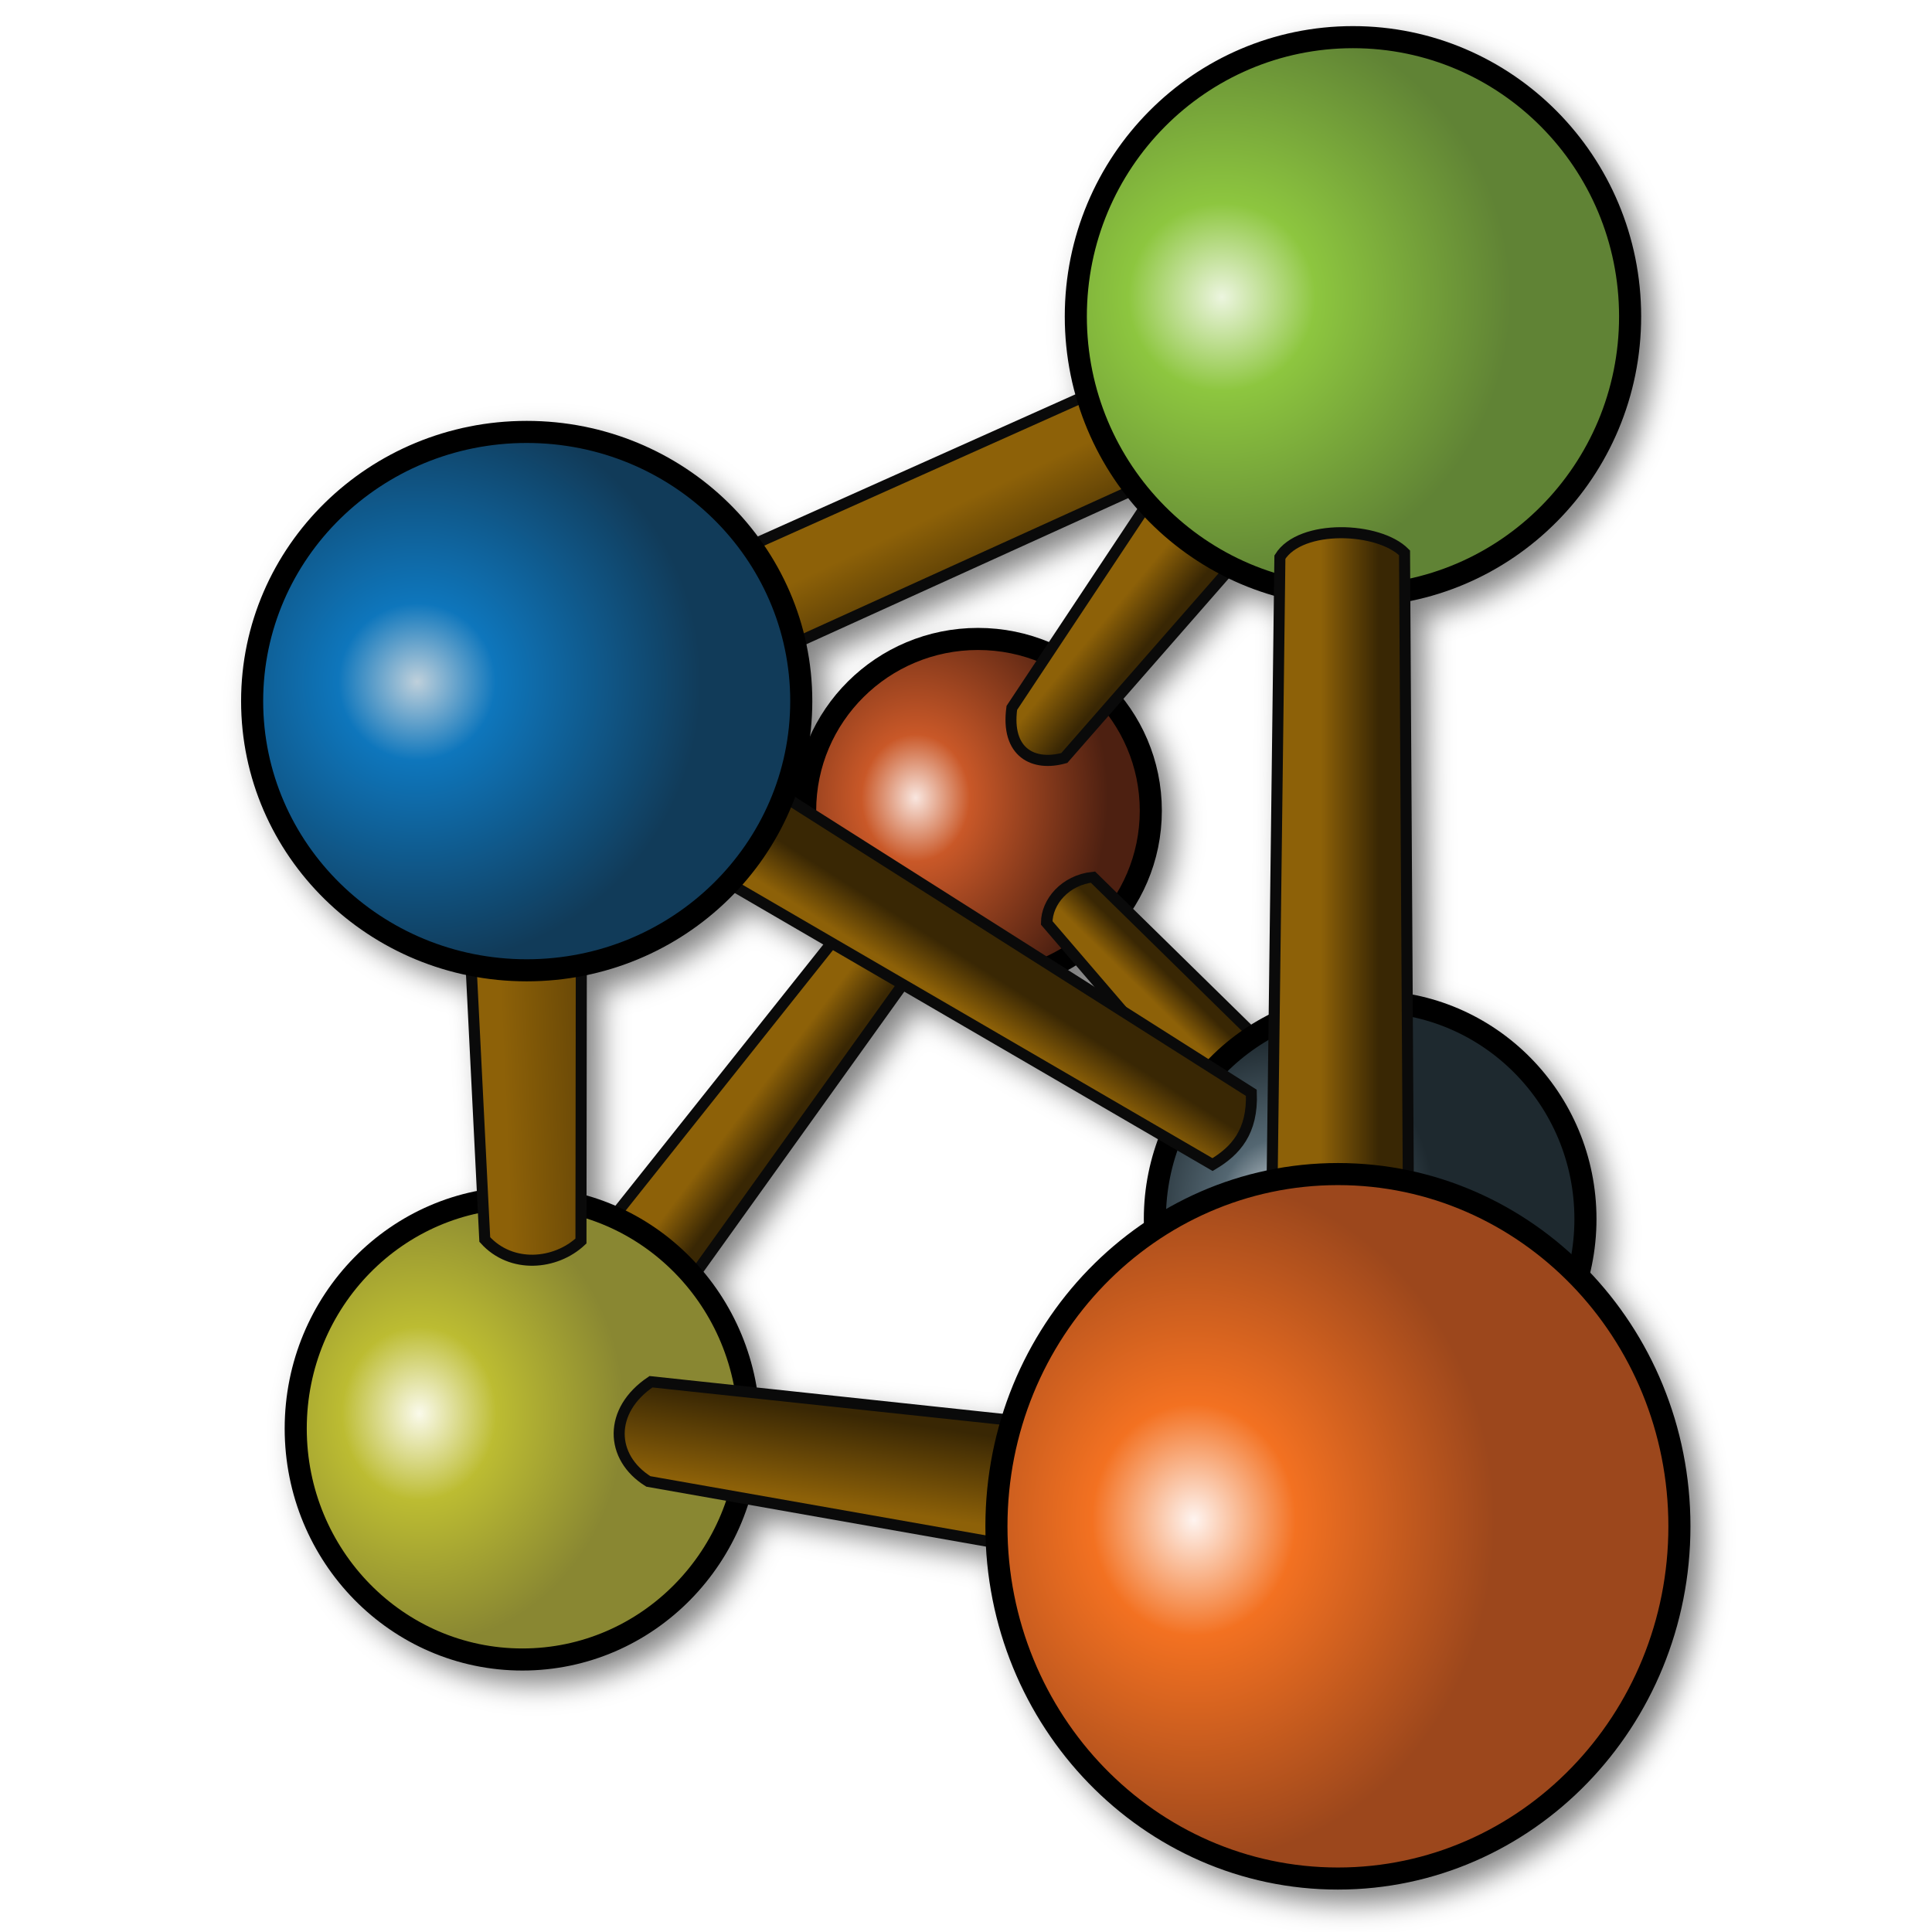
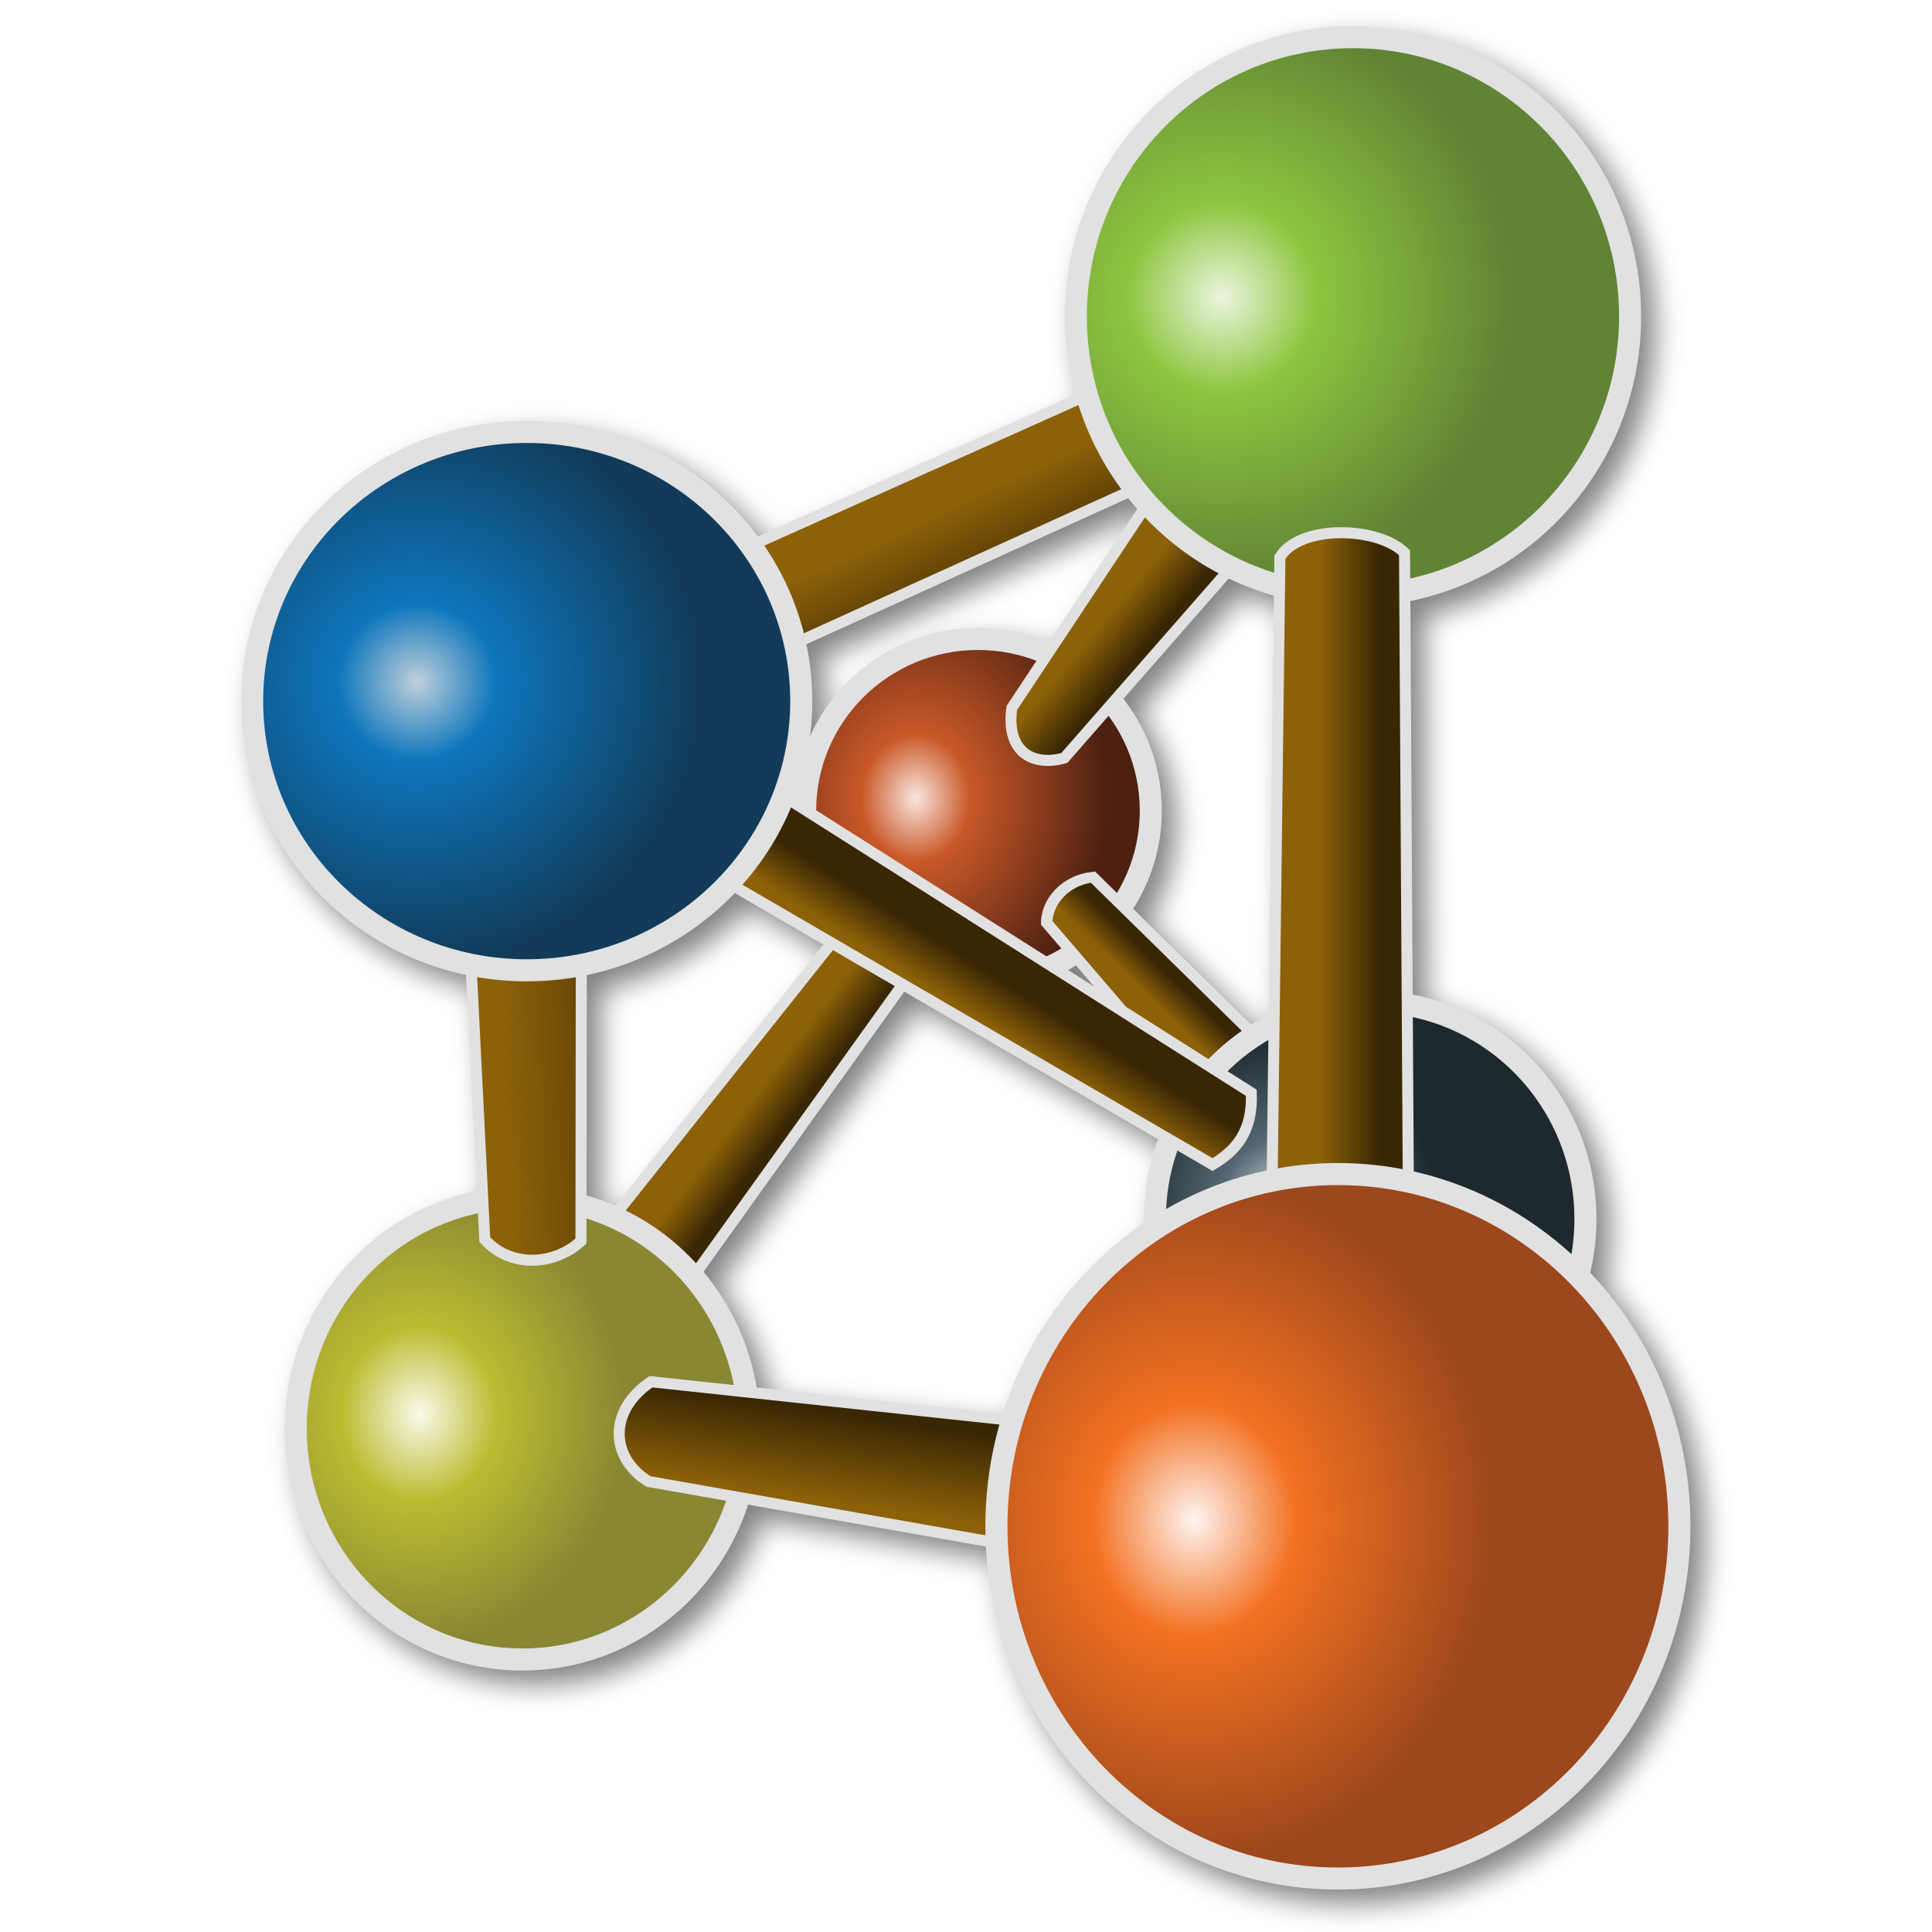
<svg xmlns="http://www.w3.org/2000/svg" xmlns:xlink="http://www.w3.org/1999/xlink" version="1.0" width="700" height="700" viewBox="0 0 7000 7000" preserveAspectRatio="xMidYMid meet" id="svg12359">
  <defs id="defs13426">
    <linearGradient id="linearGradient15533">
      <stop id="stop15535" offset="0" style="stop-color:#ecf5df;stop-opacity:1" />
      <stop style="stop-color:#8dc63f;stop-opacity:1" offset="0.324" id="stop15537" />
      <stop id="stop15539" offset="1" style="stop-color:#608335;stop-opacity:1" />
    </linearGradient>
    <linearGradient id="linearGradient15525">
      <stop id="stop15527" offset="0" style="stop-color:#fafaeb;stop-opacity:1" />
      <stop style="stop-color:#bcbc32;stop-opacity:1" offset="0.376" id="stop15529" />
      <stop id="stop15531" offset="1" style="stop-color:#898732;stop-opacity:1" />
    </linearGradient>
    <linearGradient id="linearGradient15517">
      <stop id="stop15519" offset="0" style="stop-color:#f9e6df;stop-opacity:1" />
      <stop style="stop-color:#c95828;stop-opacity:1" offset="0.282" id="stop15521" />
      <stop id="stop15523" offset="1" style="stop-color:#4d2011;stop-opacity:1" />
    </linearGradient>
    <linearGradient id="linearGradient15509">
      <stop id="stop15511" offset="0" style="stop-color:#bfd0db;stop-opacity:1" />
      <stop style="stop-color:#0e76bc;stop-opacity:1" offset="0.277" id="stop15513" />
      <stop id="stop15515" offset="1" style="stop-color:#113b59;stop-opacity:1" />
    </linearGradient>
    <linearGradient id="linearGradient15499">
      <stop id="stop15501" offset="0" style="stop-color:#fef4f0;stop-opacity:1" />
      <stop style="stop-color:#f37121;stop-opacity:1" offset="0.339" id="stop15503" />
      <stop id="stop15505" offset="1" style="stop-color:#9c471c;stop-opacity:1" />
    </linearGradient>
    <linearGradient id="linearGradient15469">
      <stop style="stop-color:#dce3e8;stop-opacity:1" offset="0" id="stop15471" />
      <stop id="stop15481" offset="0.405" style="stop-color:#546772;stop-opacity:1;" />
      <stop style="stop-color:#1e292f;stop-opacity:1" offset="1" id="stop15473" />
    </linearGradient>
    <linearGradient id="linearGradient15358">
      <stop style="stop-color:#8d6108;stop-opacity:1;" offset="0" id="stop15360" />
      <stop style="stop-color:#392704;stop-opacity:1" offset="1" id="stop15362" />
    </linearGradient>
    <linearGradient id="linearGradient15302">
      <stop id="stop15306" offset="0" style="stop-color:#8d6108;stop-opacity:1;" />
      <stop id="stop15308" offset="1" style="stop-color:#392704;stop-opacity:1" />
    </linearGradient>
-     <linearGradient xlink:href="#linearGradient15302" id="linearGradient15286" x1="4329.025" y1="3381.588" x2="4539.248" y2="3381.588" gradientUnits="userSpaceOnUse" />
+     <linearGradient xlink:href="#linearGradient15302" id="linearGradient15286" x1="4329.025" y1="3381.588" x2="4539.248" y2="3381.588" gradientUnits="userSpaceOnUse" gradientTransform="translate(693.6987,517.5213)" />
    <linearGradient xlink:href="#linearGradient15302" id="linearGradient15318" x1="5632.592" y1="1677.555" x2="5635.948" y2="1513.266" gradientUnits="userSpaceOnUse" />
    <linearGradient xlink:href="#linearGradient15302" id="linearGradient15326" x1="5155.363" y1="-185.044" x2="5150.141" y2="-294.59" gradientUnits="userSpaceOnUse" />
    <linearGradient xlink:href="#linearGradient15302" id="linearGradient15334" x1="419.03" y1="4251.473" x2="411.115" y2="4426.775" gradientUnits="userSpaceOnUse" />
    <linearGradient xlink:href="#linearGradient15358" id="linearGradient15342" x1="3521.27" y1="5116.37" x2="3521.805" y2="4792.325" gradientUnits="userSpaceOnUse" />
    <linearGradient xlink:href="#linearGradient15358" id="linearGradient15370" x1="-1864.708" y1="4250.473" x2="-1866.604" y2="4406.271" gradientUnits="userSpaceOnUse" />
    <linearGradient xlink:href="#linearGradient15358" id="linearGradient15378" x1="2304.552" y1="3004.182" x2="2311.82" y2="3424.472" gradientUnits="userSpaceOnUse" />
-     <linearGradient xlink:href="#linearGradient15358" id="linearGradient15392" x1="1362.553" y1="3843.111" x2="2047.723" y2="3811.967" gradientUnits="userSpaceOnUse" />
-     <radialGradient xlink:href="#linearGradient15533" id="radialGradient15475" cx="3651.26" cy="1191.044" fx="3651.26" fy="1191.044" r="1004.163" gradientTransform="matrix(1.042441,0.02050033,-0.02058109,1.046545,189.1585,-137.8585)" gradientUnits="userSpaceOnUse" />
-     <radialGradient xlink:href="#linearGradient15517" id="radialGradient15489" cx="2751.413" cy="2994.47" fx="2751.413" fy="2994.47" r="626.199" gradientTransform="matrix(1.111949,0.00733834,-0.00860958,1.304579,-172.2882,-929.0961)" gradientUnits="userSpaceOnUse" />
-     <radialGradient xlink:href="#linearGradient15469" id="radialGradient15491" cx="4039.512" cy="4457.482" fx="4039.512" fy="4457.482" r="780.02" gradientTransform="matrix(0.7103159,-0.02695243,0.03035683,0.8000369,1184.233,1027.47)" gradientUnits="userSpaceOnUse" />
-     <radialGradient xlink:href="#linearGradient15499" id="radialGradient15493" cx="3732.047" cy="5649.134" fx="3732.047" fy="5649.134" r="1237.288" gradientTransform="matrix(0.88039,-0.00993027,0.0112797,1.000024,520.2723,1.510988)" gradientUnits="userSpaceOnUse" />
-     <radialGradient xlink:href="#linearGradient15525" id="radialGradient15495" cx="923.31" cy="5239.671" fx="923.31" fy="5239.671" r="821.284" gradientTransform="matrix(0.9057056,-0.00451836,0.00508014,1.018324,199.9263,-103.1997)" gradientUnits="userSpaceOnUse" />
-     <radialGradient xlink:href="#linearGradient15509" id="radialGradient15497" cx="916.671" cy="2580.827" fx="916.671" fy="2580.827" r="994.791" gradientTransform="matrix(1.033735,0.00580377,-0.00579498,1.032169,122.3667,-91.99885)" gradientUnits="userSpaceOnUse" />
+     <linearGradient xlink:href="#linearGradient15358" id="linearGradient15392" x1="1362.553" y1="3843.111" x2="2047.723" y2="3811.967" gradientUnits="userSpaceOnUse" gradientTransform="translate(693.6987,517.5213)" />
+     <radialGradient xlink:href="#linearGradient15533" id="radialGradient15475" cx="3651.26" cy="1191.044" fx="3651.26" fy="1191.044" r="1004.163" gradientTransform="matrix(1.042441,0.02050033,-0.02058109,1.046545,882.8572,379.6628)" gradientUnits="userSpaceOnUse" />
+     <radialGradient xlink:href="#linearGradient15517" id="radialGradient15489" cx="2751.413" cy="2994.47" fx="2751.413" fy="2994.47" r="626.199" gradientTransform="matrix(1.111949,0.00733834,-0.00860958,1.304579,521.4105,-411.5748)" gradientUnits="userSpaceOnUse" />
+     <radialGradient xlink:href="#linearGradient15469" id="radialGradient15491" cx="4039.512" cy="4457.482" fx="4039.512" fy="4457.482" r="780.02" gradientTransform="matrix(0.7103159,-0.02695243,0.03035683,0.8000369,1877.932,1544.991)" gradientUnits="userSpaceOnUse" />
+     <radialGradient xlink:href="#linearGradient15499" id="radialGradient15493" cx="3732.047" cy="5649.134" fx="3732.047" fy="5649.134" r="1237.288" gradientTransform="matrix(0.88039,-0.00993027,0.0112797,1.000024,1213.971,519.0323)" gradientUnits="userSpaceOnUse" />
+     <radialGradient xlink:href="#linearGradient15525" id="radialGradient15495" cx="923.31" cy="5239.671" fx="923.31" fy="5239.671" r="821.284" gradientTransform="matrix(0.9057056,-0.00451836,0.00508014,1.018324,893.625,414.3216)" gradientUnits="userSpaceOnUse" />
+     <radialGradient xlink:href="#linearGradient15509" id="radialGradient15497" cx="916.671" cy="2580.827" fx="916.671" fy="2580.827" r="994.791" gradientTransform="matrix(1.033735,0.00580377,-0.00579498,1.032169,816.0654,425.5224)" gradientUnits="userSpaceOnUse" />
    <filter style="color-interpolation-filters:sRGB" id="filter10552">
      <feFlood flood-opacity="0.498" flood-color="rgb(0,0,0)" result="flood" id="feFlood10554" />
      <feComposite in="flood" in2="SourceGraphic" operator="in" result="composite1" id="feComposite10556" />
      <feGaussianBlur in="composite1" stdDeviation="50" result="blur" id="feGaussianBlur10558" />
      <feOffset dx="50" dy="50" result="offset" id="feOffset10560" />
      <feComposite in="SourceGraphic" in2="offset" operator="over" result="composite2" id="feComposite10562" />
    </filter>
+     <filter style="color-interpolation-filters:sRGB;" id="filter5140">
+       <feFlood flood-opacity="0.498" flood-color="rgb(0,0,0)" result="flood" id="feFlood5142" />
+       <feComposite in="flood" in2="SourceGraphic" operator="in" result="composite1" id="feComposite5144" />
+       <feGaussianBlur in="composite1" stdDeviation="50" result="blur" id="feGaussianBlur5146" />
+       <feOffset dx="50" dy="50" result="offset" id="feOffset5148" />
+       <feComposite in="SourceGraphic" in2="offset" operator="over" result="composite2" id="feComposite5150" />
+     </filter>
  </defs>
  <g id="layer15" style="display:inline;opacity:1" transform="translate(-237.4709,-624.5089)">
-     <g id="g10524" style="filter:url(#filter10552)" transform="translate(693.6987,517.5213)">
-       <ellipse ry="622.306" rx="626.199" cy="3044.332" cx="3087.156" id="path14530-6" style="fill:url(#radialGradient15489);fill-opacity:1;fill-rule:evenodd;stroke:#000000;stroke-width:80;stroke-linecap:butt;stroke-linejoin:miter;stroke-miterlimit:4;stroke-dasharray:none;stroke-opacity:1" />
-       <path id="rect15269" d="m -2793.091,4090.333 1726.296,66.447 22.149,283.625 -1739.603,20.631 z" style="fill:url(#linearGradient15370);fill-opacity:1;fill-rule:nonzero;stroke:#0a0a0a;stroke-width:40;stroke-miterlimit:4;stroke-dasharray:none;stroke-opacity:1" transform="matrix(0.592175,-0.8058094,0.8058094,0.592175,0,0)" />
-       <ellipse ry="836.856" rx="821.284" cy="5282.812" cx="1436.52" id="path14530-35" style="fill:url(#radialGradient15495);fill-opacity:1;fill-rule:evenodd;stroke:#000000;stroke-width:80;stroke-linecap:butt;stroke-linejoin:miter;stroke-miterlimit:4;stroke-dasharray:none;stroke-opacity:1" />
-       <path id="rect15259" d="m 1222.405,3044.332 428.231,7.786 -1.947,1551.364 c -92.135,86.295 -252.454,100.903 -348.481,-5.505 z" style="fill:url(#linearGradient15392);fill-opacity:1;fill-rule:nonzero;stroke:#0a0a0a;stroke-width:40;stroke-miterlimit:4;stroke-dasharray:none;stroke-opacity:1" />
-       <path id="rect15265" d="m 4762.529,-337.059 1146.338,-54.613 21.173,334.532 -1139.716,-43.406 c -60.085,-52.129 -81.425,-155.022 -27.795,-236.513 z" style="fill:url(#linearGradient15326);fill-opacity:1;fill-rule:nonzero;stroke:#0a0a0a;stroke-width:40.072;stroke-miterlimit:4;stroke-dasharray:none;stroke-opacity:1" transform="matrix(0.6799098,0.7332957,-0.7881251,0.6155151,0,0)" />
-       <ellipse ry="787.806" rx="780.02" cy="4523.675" cx="4508.105" id="path14530-7" style="fill:url(#radialGradient15491);fill-opacity:1;fill-rule:evenodd;stroke:#000000;stroke-width:80;stroke-linecap:butt;stroke-linejoin:miter;stroke-miterlimit:4;stroke-dasharray:none;stroke-opacity:1" />
-       <path id="rect15263" d="m -131.271,4172.478 1124.035,-71.216 -27.846,410.711 -1122.241,-78.314 c -92.188,-68.958 -116.666,-179.969 26.052,-261.181 z" style="fill:url(#linearGradient15334);fill-opacity:1;fill-rule:nonzero;stroke:#0a0a0a;stroke-width:40.002;stroke-miterlimit:4;stroke-dasharray:none;stroke-opacity:1" transform="matrix(0.6045911,-0.796536,0.7883036,0.6152865,0,0)" />
-       <path id="rect15261" d="m 1190.386,2836.11 1414.663,10.867 17.399,380.902 -1435.296,-3.171 z" style="fill:url(#linearGradient15378);fill-opacity:1;fill-rule:nonzero;stroke:#0a0a0a;stroke-width:40;stroke-miterlimit:4;stroke-dasharray:none;stroke-opacity:1" transform="matrix(0.9096215,-0.4154379,0.4154379,0.9096215,0,0)" />
-       <ellipse ry="1011.949" rx="1004.163" cy="1253.549" cx="4445.815" id="path14530" style="fill:url(#radialGradient15475);fill-opacity:1;fill-rule:evenodd;stroke:#000000;stroke-width:80;stroke-linecap:butt;stroke-linejoin:miter;stroke-miterlimit:4;stroke-dasharray:none;stroke-opacity:1" />
-       <path id="rect15267" d="m 3229.939,1320.189 2353.525,50.672 c 77.071,117.859 58.77,209.323 12.115,295.205 l -2399.275,40.278 z" style="fill:url(#linearGradient15318);fill-opacity:1;fill-rule:nonzero;stroke:#0a0a0a;stroke-width:40.001;stroke-miterlimit:4;stroke-dasharray:none;stroke-opacity:1" transform="matrix(0.8558063,0.5172964,-0.5111947,0.859465,0,0)" />
-       <ellipse ry="975.326" rx="994.791" cy="2647.246" cx="1452.092" id="path14530-3" style="fill:url(#radialGradient15497);fill-opacity:1;fill-rule:evenodd;stroke:#000000;stroke-width:80;stroke-linecap:butt;stroke-linejoin:miter;stroke-miterlimit:4;stroke-dasharray:none;stroke-opacity:1" />
-       <path id="rect15255" d="m 4181.091,2125.582 c 74.963,-120.605 358.301,-110.223 451.589,-15.572 l 15.572,2600.53 -498.305,-85.646 z" style="fill:url(#linearGradient15286);fill-opacity:1;fill-rule:nonzero;stroke:#0a0a0a;stroke-width:40;stroke-miterlimit:4;stroke-dasharray:none;stroke-opacity:1" />
-       <path id="rect15257" d="m 2631.946,4778.846 1694.305,-69.022 13.413,473.384 -1664.086,-45.657 c -151.293,-65.892 -181.275,-233.262 -43.632,-358.705 z" style="fill:url(#linearGradient15342);fill-opacity:1;fill-rule:nonzero;stroke:#0a0a0a;stroke-width:40;stroke-miterlimit:4;stroke-dasharray:none;stroke-opacity:1" transform="matrix(0.9891795,0.1467101,-0.1467101,0.9891795,0,0)" />
-       <ellipse ry="1276.218" rx="1237.288" cy="5637.077" cx="4391.313" id="path14530-5" style="fill:url(#radialGradient15493);fill-opacity:1;fill-rule:evenodd;stroke:#000000;stroke-width:80;stroke-linecap:butt;stroke-linejoin:miter;stroke-miterlimit:4;stroke-dasharray:none;stroke-opacity:1" />
+     <g id="g5072" style="filter:url(#filter5140)">
+       <ellipse ry="622.306" rx="626.199" cy="3561.853" cx="3780.854" id="path14530-6" style="fill:url(#radialGradient15489);fill-opacity:1;fill-rule:evenodd;stroke:#e1e1e1;stroke-width:80;stroke-linecap:butt;stroke-linejoin:miter;stroke-miterlimit:4;stroke-dasharray:none;stroke-opacity:1;" />
+       <path id="rect15269" d="m -2793.091,4090.333 1726.296,66.447 22.149,283.625 -1739.603,20.631 z" style="fill:url(#linearGradient15370);fill-opacity:1;fill-rule:nonzero;stroke:#e1e1e1;stroke-width:40;stroke-miterlimit:4;stroke-dasharray:none;stroke-opacity:1;" transform="matrix(0.592175,-0.8058094,0.8058094,0.592175,693.6987,517.5213)" />
+       <ellipse ry="836.856" rx="821.284" cy="5800.333" cx="2130.219" id="path14530-35" style="fill:url(#radialGradient15495);fill-opacity:1;fill-rule:evenodd;stroke:#e1e1e1;stroke-width:80;stroke-linecap:butt;stroke-linejoin:miter;stroke-miterlimit:4;stroke-dasharray:none;stroke-opacity:1;" />
+       <path id="rect15259" d="m 1916.103,3561.854 428.231,7.786 -1.947,1551.364 c -92.135,86.295 -252.454,100.903 -348.481,-5.505 z" style="fill:url(#linearGradient15392);fill-opacity:1;fill-rule:nonzero;stroke:#e1e1e1;stroke-width:40;stroke-miterlimit:4;stroke-dasharray:none;stroke-opacity:1;" />
+       <path id="rect15265" d="m 4762.529,-337.059 1146.338,-54.613 21.173,334.532 -1139.716,-43.406 c -60.085,-52.129 -81.425,-155.022 -27.795,-236.513 z" style="fill:url(#linearGradient15326);fill-opacity:1;fill-rule:nonzero;stroke:#e1e1e1;stroke-width:40.072;stroke-miterlimit:4;stroke-dasharray:none;stroke-opacity:1;" transform="matrix(0.6799098,0.7332957,-0.7881251,0.6155151,693.6987,517.5213)" />
+       <ellipse ry="787.806" rx="780.02" cy="5041.197" cx="5201.803" id="path14530-7" style="fill:url(#radialGradient15491);fill-opacity:1;fill-rule:evenodd;stroke:#e1e1e1;stroke-width:80;stroke-linecap:butt;stroke-linejoin:miter;stroke-miterlimit:4;stroke-dasharray:none;stroke-opacity:1;" />
+       <path id="rect15263" d="m -131.271,4172.478 1124.035,-71.216 -27.846,410.711 -1122.241,-78.314 c -92.188,-68.958 -116.666,-179.969 26.052,-261.181 z" style="fill:url(#linearGradient15334);fill-opacity:1;fill-rule:nonzero;stroke:#e1e1e1;stroke-width:40.002;stroke-miterlimit:4;stroke-dasharray:none;stroke-opacity:1;" transform="matrix(0.6045911,-0.796536,0.7883036,0.6152865,693.6987,517.5213)" />
+       <path id="rect15261" d="m 1190.386,2836.11 1414.663,10.867 17.399,380.902 -1435.296,-3.171 z" style="fill:url(#linearGradient15378);fill-opacity:1;fill-rule:nonzero;stroke:#e1e1e1;stroke-width:40;stroke-miterlimit:4;stroke-dasharray:none;stroke-opacity:1;" transform="matrix(0.9096215,-0.4154379,0.4154379,0.9096215,693.6987,517.5213)" />
+       <ellipse ry="1011.949" rx="1004.163" cy="1771.07" cx="5139.514" id="path14530" style="fill:url(#radialGradient15475);fill-opacity:1;fill-rule:evenodd;stroke:#e1e1e1;stroke-width:80;stroke-linecap:butt;stroke-linejoin:miter;stroke-miterlimit:4;stroke-dasharray:none;stroke-opacity:1;" />
+       <path id="rect15267" d="m 3229.939,1320.189 2353.525,50.672 c 77.071,117.859 58.77,209.323 12.115,295.205 l -2399.275,40.278 z" style="fill:url(#linearGradient15318);fill-opacity:1;fill-rule:nonzero;stroke:#e1e1e1;stroke-width:40.001;stroke-miterlimit:4;stroke-dasharray:none;stroke-opacity:1;" transform="matrix(0.8558063,0.5172964,-0.5111947,0.859465,693.6987,517.5213)" />
+       <ellipse ry="975.326" rx="994.791" cy="3164.767" cx="2145.791" id="path14530-3" style="fill:url(#radialGradient15497);fill-opacity:1;fill-rule:evenodd;stroke:#e1e1e1;stroke-width:80;stroke-linecap:butt;stroke-linejoin:miter;stroke-miterlimit:4;stroke-dasharray:none;stroke-opacity:1;" />
+       <path id="rect15255" d="m 4874.79,2643.104 c 74.963,-120.605 358.301,-110.223 451.589,-15.572 l 15.572,2600.53 -498.305,-85.646 z" style="fill:url(#linearGradient15286);fill-opacity:1;fill-rule:nonzero;stroke:#e1e1e1;stroke-width:40;stroke-miterlimit:4;stroke-dasharray:none;stroke-opacity:1;" />
+       <path id="rect15257" d="m 2631.946,4778.846 1694.305,-69.022 13.413,473.384 -1664.086,-45.657 c -151.293,-65.892 -181.275,-233.262 -43.632,-358.705 z" style="fill:url(#linearGradient15342);fill-opacity:1;fill-rule:nonzero;stroke:#e1e1e1;stroke-width:40;stroke-miterlimit:4;stroke-dasharray:none;stroke-opacity:1;" transform="matrix(0.9891795,0.1467101,-0.1467101,0.9891795,693.6987,517.5213)" />
+       <ellipse ry="1276.218" rx="1237.288" cy="6154.598" cx="5085.012" id="path14530-5" style="fill:url(#radialGradient15493);fill-opacity:1;fill-rule:evenodd;stroke:#e1e1e1;stroke-width:80;stroke-linecap:butt;stroke-linejoin:miter;stroke-miterlimit:4;stroke-dasharray:none;stroke-opacity:1;" />
    </g>
  </g>
</svg>
